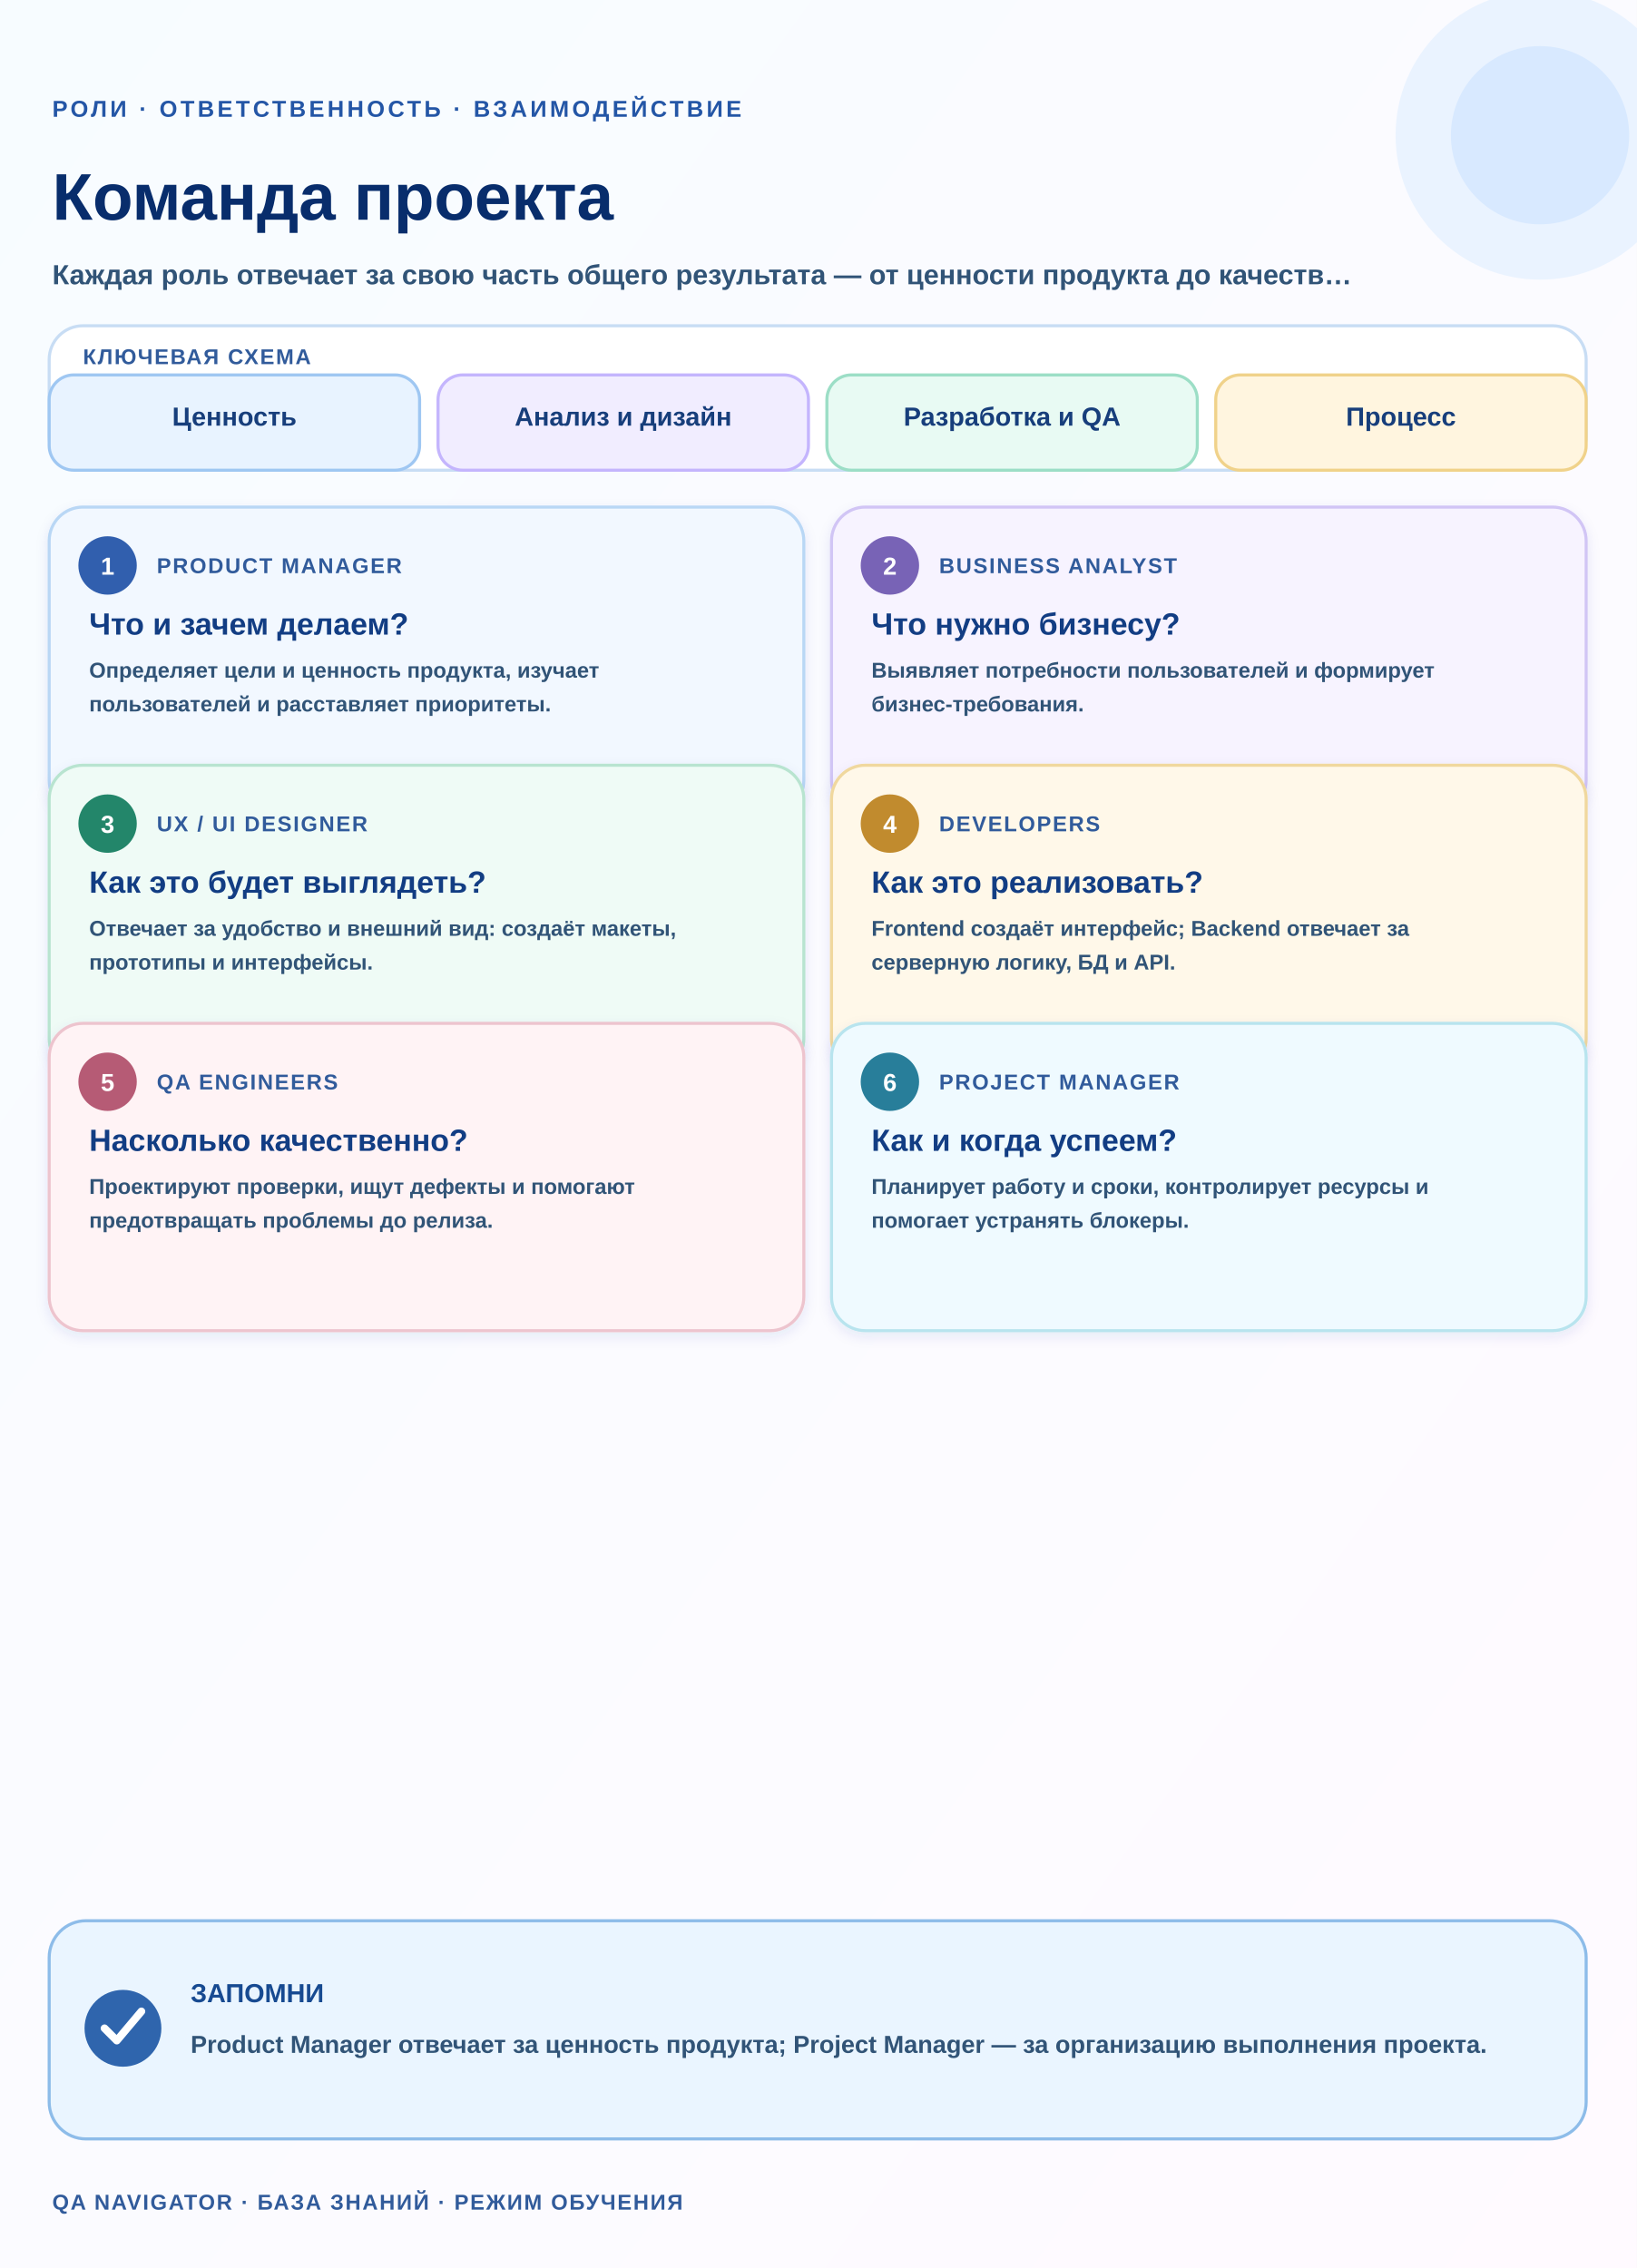
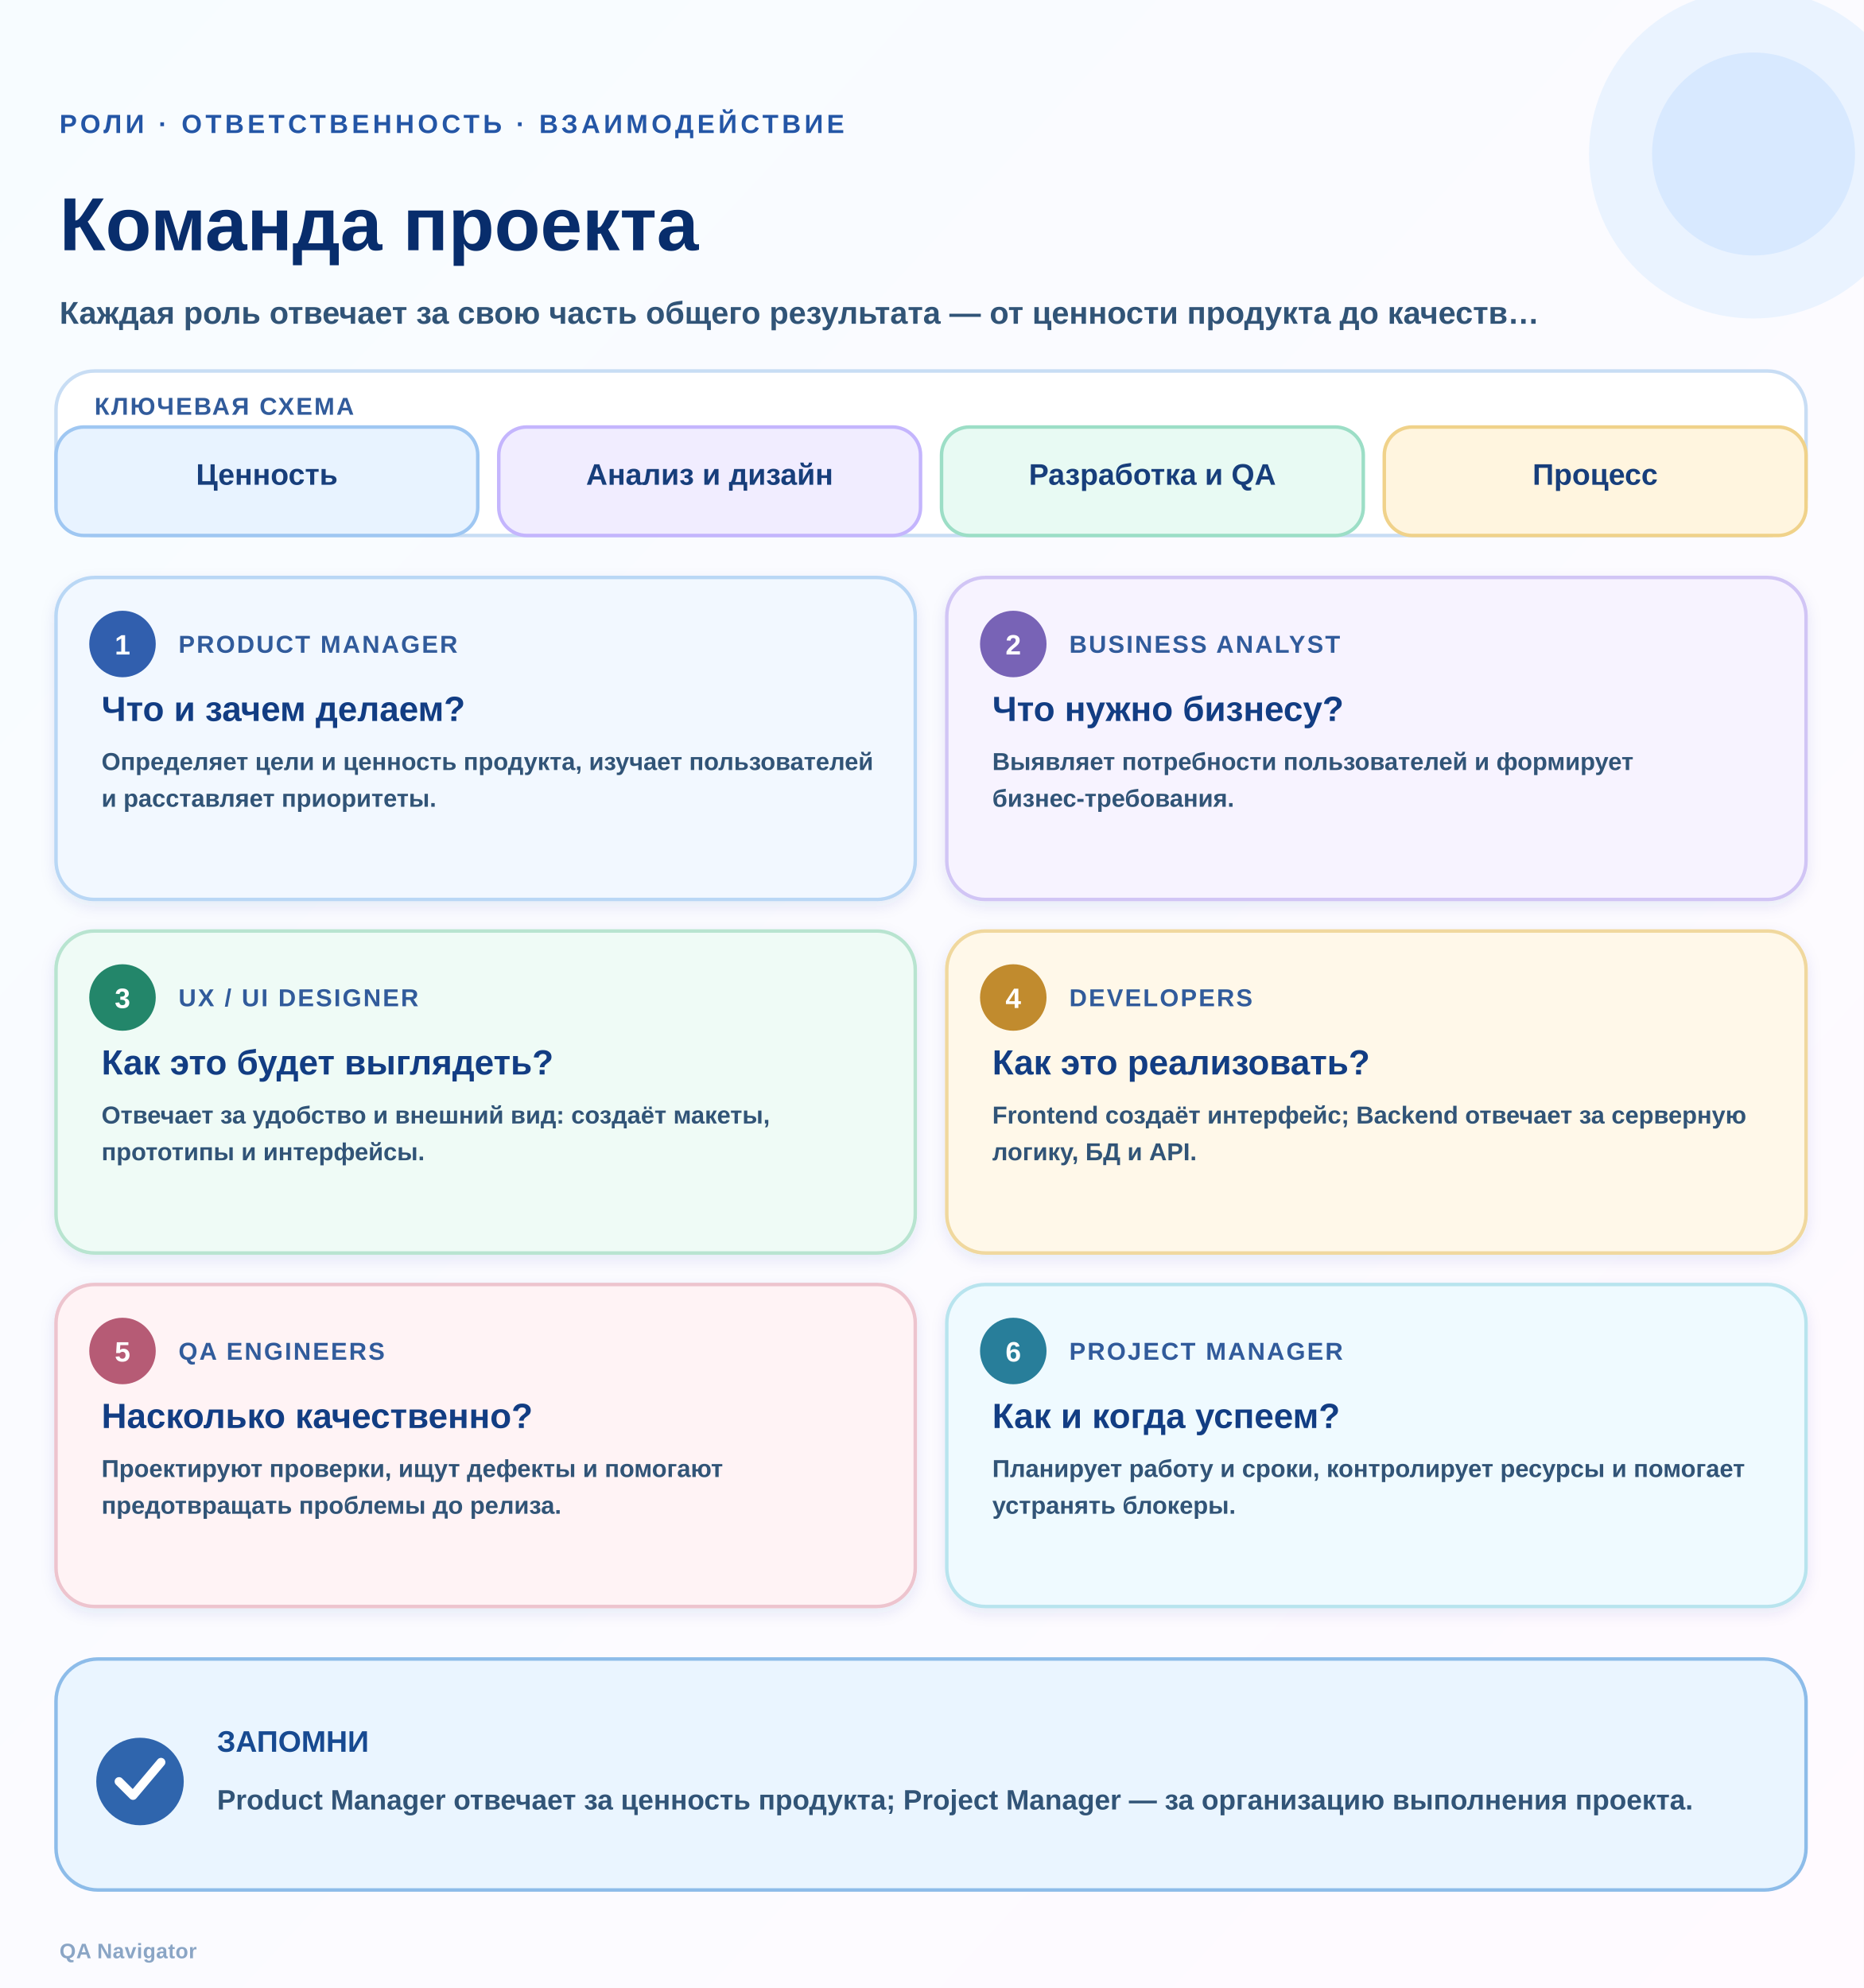
- <svg xmlns="http://www.w3.org/2000/svg" viewBox="0 0 1065 1476" preserveAspectRatio="xMidYMin meet" role="img" aria-labelledby="title desc">
+ <svg xmlns="http://www.w3.org/2000/svg" viewBox="0 0 1065 1136" preserveAspectRatio="xMidYMin meet" role="img" aria-labelledby="title desc">
  <defs>
    <linearGradient id="paper" x1="0" y1="0" x2="1" y2="1">
      <stop stop-color="#f7fcff" />
      <stop offset="1" stop-color="#fffaff" />
    </linearGradient>
    <filter id="shadow" x="-10%" y="-10%" width="120%" height="120%">
      <feDropShadow dx="0" dy="3" stdDeviation="4" flood-color="#174da1" flood-opacity=".09" />
    </filter>
    <style>
.title{font:800 43px Arial,sans-serif;fill:#082d6c}.tag{font:800 15px Arial,sans-serif;letter-spacing:2px;fill:#2456a6}
.subtitle{font:600 18px Arial,sans-serif;fill:#315477}.flow{font:800 17px Arial,sans-serif;fill:#173e7b}
.eyebrow{font:800 14px Arial,sans-serif;letter-spacing:1px;fill:#315b9b}.heading{font:800 20px Arial,sans-serif;fill:#123d83}
.body{font:600 14px Arial,sans-serif;fill:#315477}.number{font:800 16px Arial,sans-serif;fill:#fff}
.footerTitle{font:800 17px Arial,sans-serif;fill:#174a91}.footer{font:600 16px Arial,sans-serif;fill:#315477}
+ .brand{font:700 12px Arial,sans-serif;letter-spacing:.2px;fill:#8aa5c5}
</style>
  </defs>
-   <rect width="1065" height="1476" fill="url(#paper)" />
+   <rect width="1065" height="1136" fill="url(#paper)" />
  <circle cx="1002" cy="88" r="94" fill="#eaf3ff" />
  <circle cx="1002" cy="88" r="58" fill="#d8e9ff" />
  <text x="34" y="76" class="tag">РОЛИ · ОТВЕТСТВЕННОСТЬ · ВЗАИМОДЕЙСТВИЕ</text>
  <text x="34" y="143" class="title">Команда проекта</text>
  <text x="34" y="185" class="subtitle">Каждая роль отвечает за свою часть общего результата — от ценности продукта до качеств…</text>
  <rect x="32" y="212" width="1000" height="94" rx="22" fill="#fff" stroke="#c8ddf4" stroke-width="2" />
  <text x="54" y="237" class="eyebrow">КЛЮЧЕВАЯ СХЕМА</text>
  <rect x="32" y="244" width="241" height="62" rx="16" fill="#e8f3ff" stroke="#9fc7f2" stroke-width="2" />
  <text x="152.5" y="277" text-anchor="middle" class="flow">Ценность</text>
  <rect x="285" y="244" width="241" height="62" rx="16" fill="#f1edff" stroke="#c4b5fd" stroke-width="2" />
  <text x="405.5" y="277" text-anchor="middle" class="flow">Анализ и дизайн</text>
  <rect x="538" y="244" width="241" height="62" rx="16" fill="#e8faf3" stroke="#9cdec6" stroke-width="2" />
  <text x="658.5" y="277" text-anchor="middle" class="flow">Разработка и QA</text>
  <rect x="791" y="244" width="241" height="62" rx="16" fill="#fff5df" stroke="#f0d28a" stroke-width="2" />
  <text x="911.5" y="277" text-anchor="middle" class="flow">Процесс</text>
-   <rect x="32" y="330" width="491" height="200" rx="22" fill="#f2f8ff" stroke="#b9d7f5" stroke-width="2" filter="url(#shadow)" />
+   <rect x="32" y="330" width="491" height="184" rx="22" fill="#f2f8ff" stroke="#b9d7f5" stroke-width="2" filter="url(#shadow)" />
  <circle cx="70" cy="368" r="19" fill="#315fae" />
  <text x="70" y="374" text-anchor="middle" class="number">1</text>
  <text x="102" y="373" class="eyebrow">PRODUCT MANAGER</text>
-   <text x="58" y="413" class="heading">Что и зачем делаем?</text>
-   <text x="58" y="441" class="body">Определяет цели и ценность продукта, изучает</text>
-   <text x="58" y="463" class="body">пользователей и расставляет приоритеты.</text>
-   <rect x="541" y="330" width="491" height="200" rx="22" fill="#f7f3ff" stroke="#d1c5f5" stroke-width="2" filter="url(#shadow)" />
+   <text x="58" y="412" class="heading">Что и зачем делаем?</text>
+   <text x="58" y="440" class="body">Определяет цели и ценность продукта, изучает пользователей</text>
+   <text x="58" y="461" class="body">и расставляет приоритеты.</text>
+   <rect x="541" y="330" width="491" height="184" rx="22" fill="#f7f3ff" stroke="#d1c5f5" stroke-width="2" filter="url(#shadow)" />
  <circle cx="579" cy="368" r="19" fill="#7863b6" />
  <text x="579" y="374" text-anchor="middle" class="number">2</text>
  <text x="611" y="373" class="eyebrow">BUSINESS ANALYST</text>
-   <text x="567" y="413" class="heading">Что нужно бизнесу?</text>
-   <text x="567" y="441" class="body">Выявляет потребности пользователей и формирует</text>
-   <text x="567" y="463" class="body">бизнес-требования.</text>
-   <rect x="32" y="498" width="491" height="200" rx="22" fill="#effbf6" stroke="#b8e4d0" stroke-width="2" filter="url(#shadow)" />
-   <circle cx="70" cy="536" r="19" fill="#23866a" />
-   <text x="70" y="542" text-anchor="middle" class="number">3</text>
-   <text x="102" y="541" class="eyebrow">UX / UI DESIGNER</text>
-   <text x="58" y="581" class="heading">Как это будет выглядеть?</text>
-   <text x="58" y="609" class="body">Отвечает за удобство и внешний вид: создаёт макеты,</text>
-   <text x="58" y="631" class="body">прототипы и интерфейсы.</text>
-   <rect x="541" y="498" width="491" height="200" rx="22" fill="#fff8e9" stroke="#f0d89e" stroke-width="2" filter="url(#shadow)" />
-   <circle cx="579" cy="536" r="19" fill="#c18b2e" />
-   <text x="579" y="542" text-anchor="middle" class="number">4</text>
-   <text x="611" y="541" class="eyebrow">DEVELOPERS</text>
-   <text x="567" y="581" class="heading">Как это реализовать?</text>
-   <text x="567" y="609" class="body">Frontend создаёт интерфейс; Backend отвечает за</text>
-   <text x="567" y="631" class="body">серверную логику, БД и API.</text>
-   <rect x="32" y="666" width="491" height="200" rx="22" fill="#fff3f5" stroke="#edc4ce" stroke-width="2" filter="url(#shadow)" />
-   <circle cx="70" cy="704" r="19" fill="#b65b75" />
-   <text x="70" y="710" text-anchor="middle" class="number">5</text>
-   <text x="102" y="709" class="eyebrow">QA ENGINEERS</text>
-   <text x="58" y="749" class="heading">Насколько качественно?</text>
-   <text x="58" y="777" class="body">Проектируют проверки, ищут дефекты и помогают</text>
-   <text x="58" y="799" class="body">предотвращать проблемы до релиза.</text>
-   <rect x="541" y="666" width="491" height="200" rx="22" fill="#effaff" stroke="#b8e4ee" stroke-width="2" filter="url(#shadow)" />
-   <circle cx="579" cy="704" r="19" fill="#287e9a" />
-   <text x="579" y="710" text-anchor="middle" class="number">6</text>
-   <text x="611" y="709" class="eyebrow">PROJECT MANAGER</text>
-   <text x="567" y="749" class="heading">Как и когда успеем?</text>
-   <text x="567" y="777" class="body">Планирует работу и сроки, контролирует ресурсы и</text>
-   <text x="567" y="799" class="body">помогает устранять блокеры.</text>
-   <rect x="32" y="1250" width="1000" height="142" rx="24" fill="#eaf5ff" stroke="#8dbce9" stroke-width="2" />
-   <circle cx="80" cy="1320" r="25" fill="#2f65ad" />
-   <path d="M68 1320l8 8 16-19" fill="none" stroke="#fff" stroke-width="5" stroke-linecap="round" stroke-linejoin="round" />
-   <text x="124" y="1303" class="footerTitle">ЗАПОМНИ</text>
-   <text x="124" y="1336" class="footer">Product Manager отвечает за ценность продукта; Project Manager — за организацию выполнения проекта.</text>
-   <text x="34" y="1438" class="eyebrow">QA NAVIGATOR · БАЗА ЗНАНИЙ · РЕЖИМ ОБУЧЕНИЯ</text>
+   <text x="567" y="412" class="heading">Что нужно бизнесу?</text>
+   <text x="567" y="440" class="body">Выявляет потребности пользователей и формирует</text>
+   <text x="567" y="461" class="body">бизнес-требования.</text>
+   <rect x="32" y="532" width="491" height="184" rx="22" fill="#effbf6" stroke="#b8e4d0" stroke-width="2" filter="url(#shadow)" />
+   <circle cx="70" cy="570" r="19" fill="#23866a" />
+   <text x="70" y="576" text-anchor="middle" class="number">3</text>
+   <text x="102" y="575" class="eyebrow">UX / UI DESIGNER</text>
+   <text x="58" y="614" class="heading">Как это будет выглядеть?</text>
+   <text x="58" y="642" class="body">Отвечает за удобство и внешний вид: создаёт макеты,</text>
+   <text x="58" y="663" class="body">прототипы и интерфейсы.</text>
+   <rect x="541" y="532" width="491" height="184" rx="22" fill="#fff8e9" stroke="#f0d89e" stroke-width="2" filter="url(#shadow)" />
+   <circle cx="579" cy="570" r="19" fill="#c18b2e" />
+   <text x="579" y="576" text-anchor="middle" class="number">4</text>
+   <text x="611" y="575" class="eyebrow">DEVELOPERS</text>
+   <text x="567" y="614" class="heading">Как это реализовать?</text>
+   <text x="567" y="642" class="body">Frontend создаёт интерфейс; Backend отвечает за серверную</text>
+   <text x="567" y="663" class="body">логику, БД и API.</text>
+   <rect x="32" y="734" width="491" height="184" rx="22" fill="#fff3f5" stroke="#edc4ce" stroke-width="2" filter="url(#shadow)" />
+   <circle cx="70" cy="772" r="19" fill="#b65b75" />
+   <text x="70" y="778" text-anchor="middle" class="number">5</text>
+   <text x="102" y="777" class="eyebrow">QA ENGINEERS</text>
+   <text x="58" y="816" class="heading">Насколько качественно?</text>
+   <text x="58" y="844" class="body">Проектируют проверки, ищут дефекты и помогают</text>
+   <text x="58" y="865" class="body">предотвращать проблемы до релиза.</text>
+   <rect x="541" y="734" width="491" height="184" rx="22" fill="#effaff" stroke="#b8e4ee" stroke-width="2" filter="url(#shadow)" />
+   <circle cx="579" cy="772" r="19" fill="#287e9a" />
+   <text x="579" y="778" text-anchor="middle" class="number">6</text>
+   <text x="611" y="777" class="eyebrow">PROJECT MANAGER</text>
+   <text x="567" y="816" class="heading">Как и когда успеем?</text>
+   <text x="567" y="844" class="body">Планирует работу и сроки, контролирует ресурсы и помогает</text>
+   <text x="567" y="865" class="body">устранять блокеры.</text>
+   <rect x="32" y="948" width="1000" height="132" rx="24" fill="#eaf5ff" stroke="#8dbce9" stroke-width="2" />
+   <circle cx="80" cy="1018" r="25" fill="#2f65ad" />
+   <path d="M68 1018l8 8 16-19" fill="none" stroke="#fff" stroke-width="5" stroke-linecap="round" stroke-linejoin="round" />
+   <text x="124" y="1001" class="footerTitle">ЗАПОМНИ</text>
+   <text x="124" y="1034" class="footer">Product Manager отвечает за ценность продукта; Project Manager — за организацию выполнения проекта.</text>
+   <text x="34" y="1119" class="brand">QA Navigator</text>
</svg>
